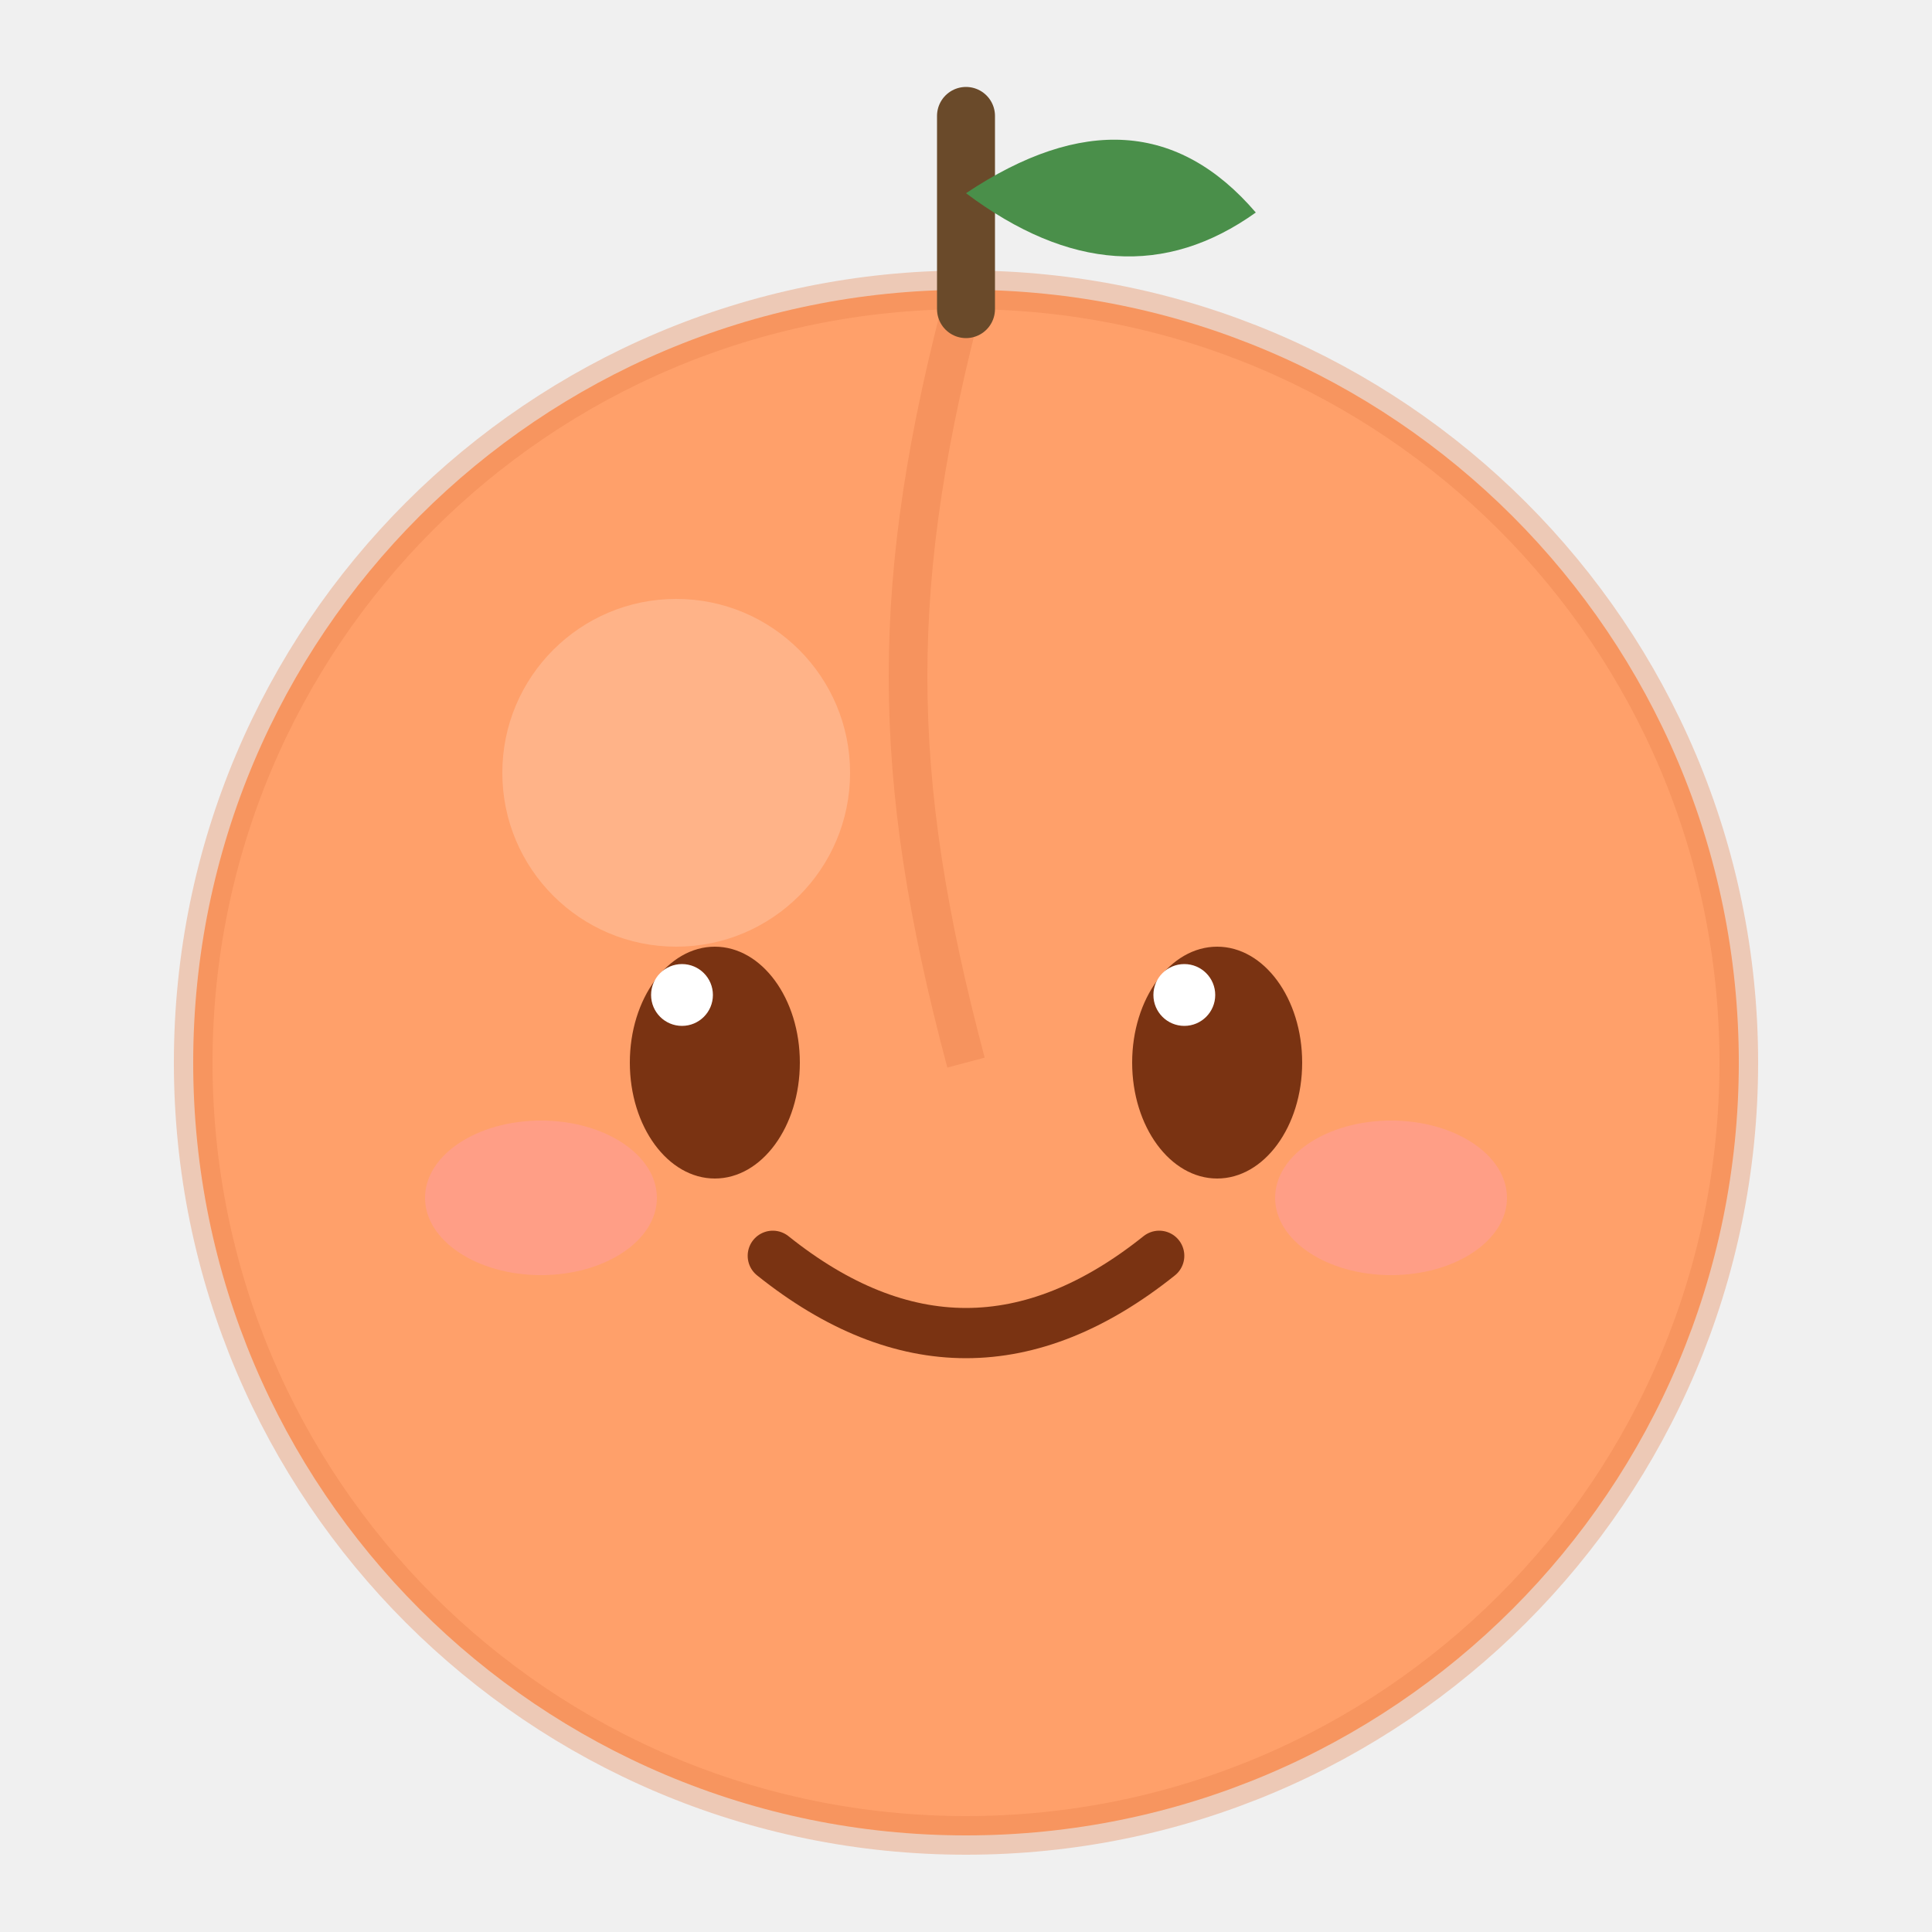
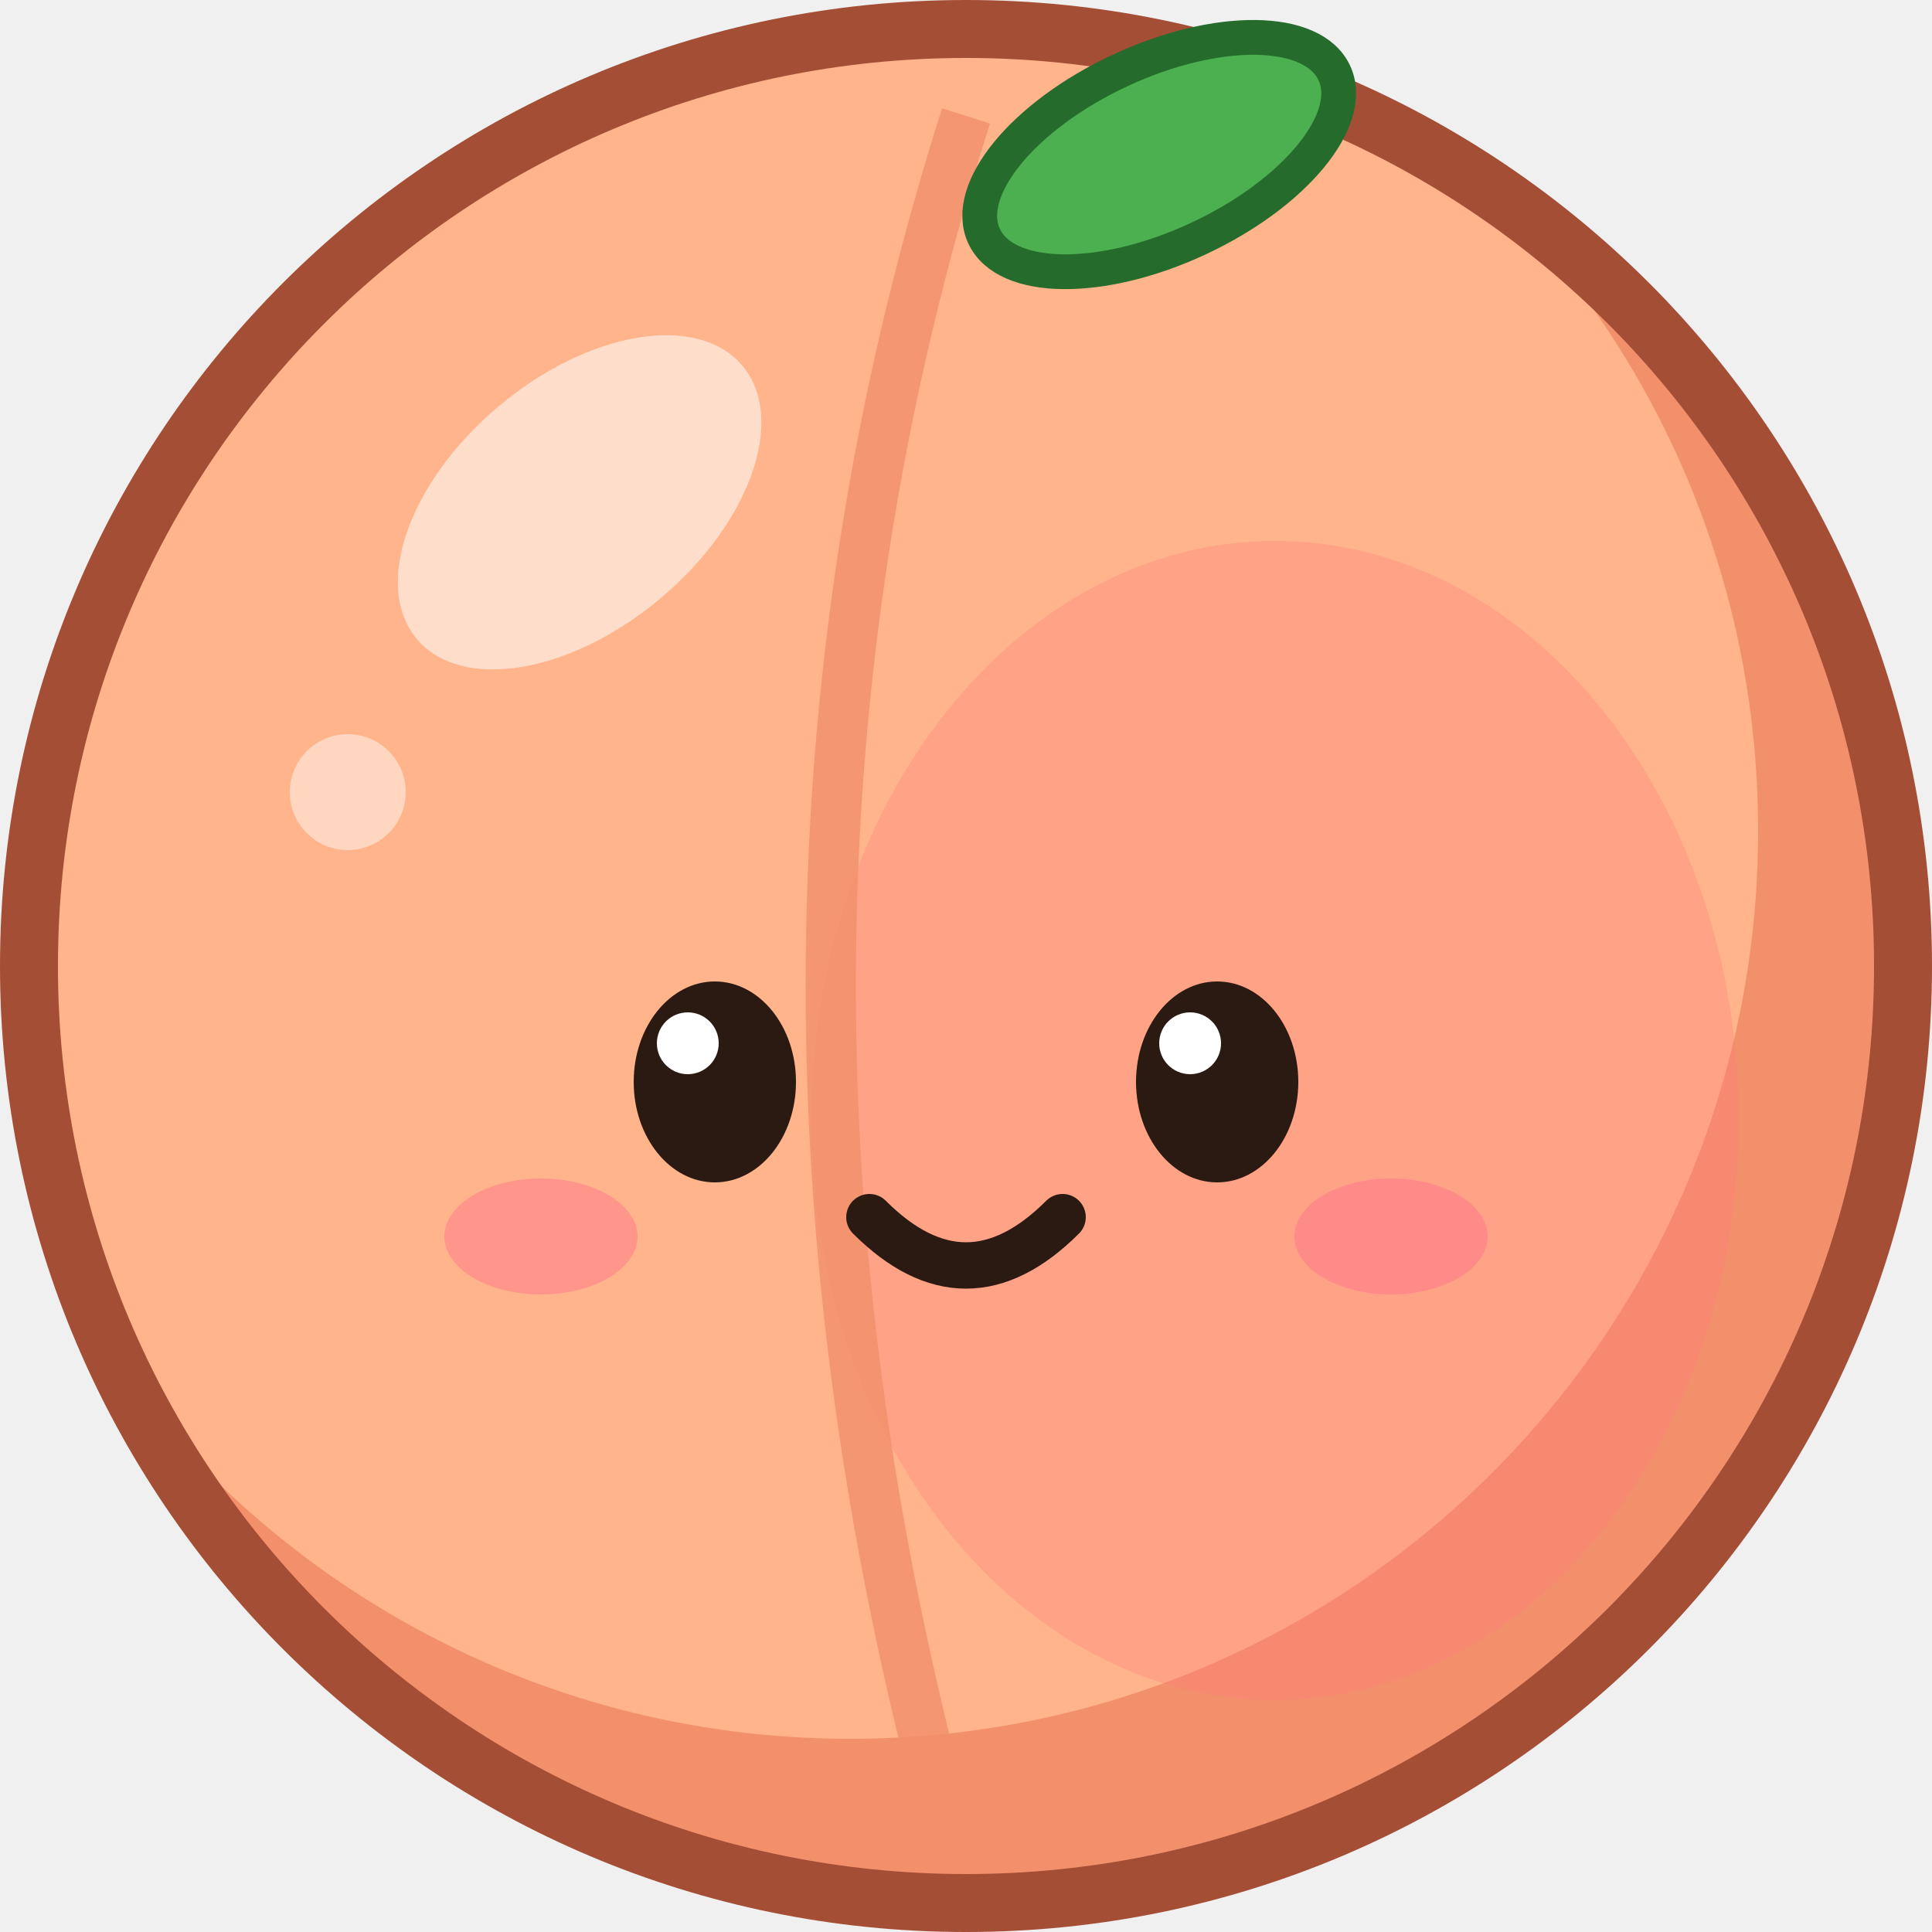
- <svg xmlns="http://www.w3.org/2000/svg" viewBox="0 0 100 100">
-   <circle cx="50" cy="55" r="40" fill="#ffa06a" />
-   <circle cx="50" cy="55" r="40" fill="none" stroke="#e8804a" stroke-width="2" opacity=".35" />
-   <path d="M50 15 C46 30 46 40 50 55" stroke="#e8804a" stroke-width="2" fill="none" opacity=".4" />
-   <circle cx="35" cy="40" r="9" fill="#ffffff" opacity=".2" />
-   <line x1="50" y1="16" x2="50" y2="6" stroke="#6a4a2a" stroke-width="3" stroke-linecap="round" />
-   <path d="M50 10 q9 -6 15 1 q-7 5 -15 -1 Z" fill="#4a8f4a" />
-   <ellipse cx="37" cy="55" rx="4.4" ry="6" fill="#7a3312" />
-   <ellipse cx="63" cy="55" rx="4.4" ry="6" fill="#7a3312" />
-   <circle cx="35.3" cy="51.5" r="1.6" fill="#fff" />
-   <circle cx="61.3" cy="51.5" r="1.6" fill="#fff" />
-   <path d="M40 65 Q50 73 60 65" stroke="#7a3312" stroke-width="2.6" fill="none" stroke-linecap="round" />
-   <ellipse cx="28" cy="62" rx="6" ry="4" fill="#ff9d9d" opacity=".55" />
-   <ellipse cx="72" cy="62" rx="6" ry="4" fill="#ff9d9d" opacity=".55" />
+ <svg xmlns="http://www.w3.org/2000/svg" viewBox="-50 -50 100 100" width="100" height="100">
+   <defs>
+     <clipPath id="fersken-clip">
+       <circle r="48.5" />
+     </clipPath>
+   </defs>
+   <g clip-path="url(#fersken-clip)">
+     <rect x="-50" y="-50" width="100" height="100" fill="#f2906c" />
+     <circle cx="-6" cy="-7" r="47" fill="#ffb48c" />
+     <ellipse cx="16" cy="8" rx="24" ry="30" fill="#ff7a7a" opacity="0.3" />
+     <path d="M0 -44 Q-14 0 0 48" fill="none" stroke="#f2906c" stroke-width="2.6" opacity="0.85" />
+     <ellipse cx="-20" cy="-24" rx="11" ry="6.5" transform="rotate(-40 -20 -24)" fill="#fff" opacity="0.55" />
+     <circle cx="-32" cy="-9" r="3" fill="#fff" opacity="0.45" />
+   </g>
+   <circle r="48.5" fill="none" stroke="#a54e36" stroke-width="3" />
+   <ellipse cx="10" cy="-42" rx="10" ry="4.8" transform="rotate(-25 10 -42)" fill="#4caf50" stroke="#256b2c" stroke-width="1.8" />
+   <ellipse cx="-13" cy="6" rx="4.2" ry="5.2" fill="#2b1a12" />
+   <circle cx="-14.4" cy="4" r="1.6" fill="#fff" />
+   <ellipse cx="-22" cy="14" rx="5" ry="3" fill="#ff6f8a" opacity="0.45" />
+   <ellipse cx="13" cy="6" rx="4.2" ry="5.2" fill="#2b1a12" />
+   <circle cx="11.6" cy="4" r="1.6" fill="#fff" />
+   <ellipse cx="22" cy="14" rx="5" ry="3" fill="#ff6f8a" opacity="0.45" />
+   <path d="M-5 13 Q0 18 5 13" fill="none" stroke="#2b1a12" stroke-width="2.4" stroke-linecap="round" />
</svg>
